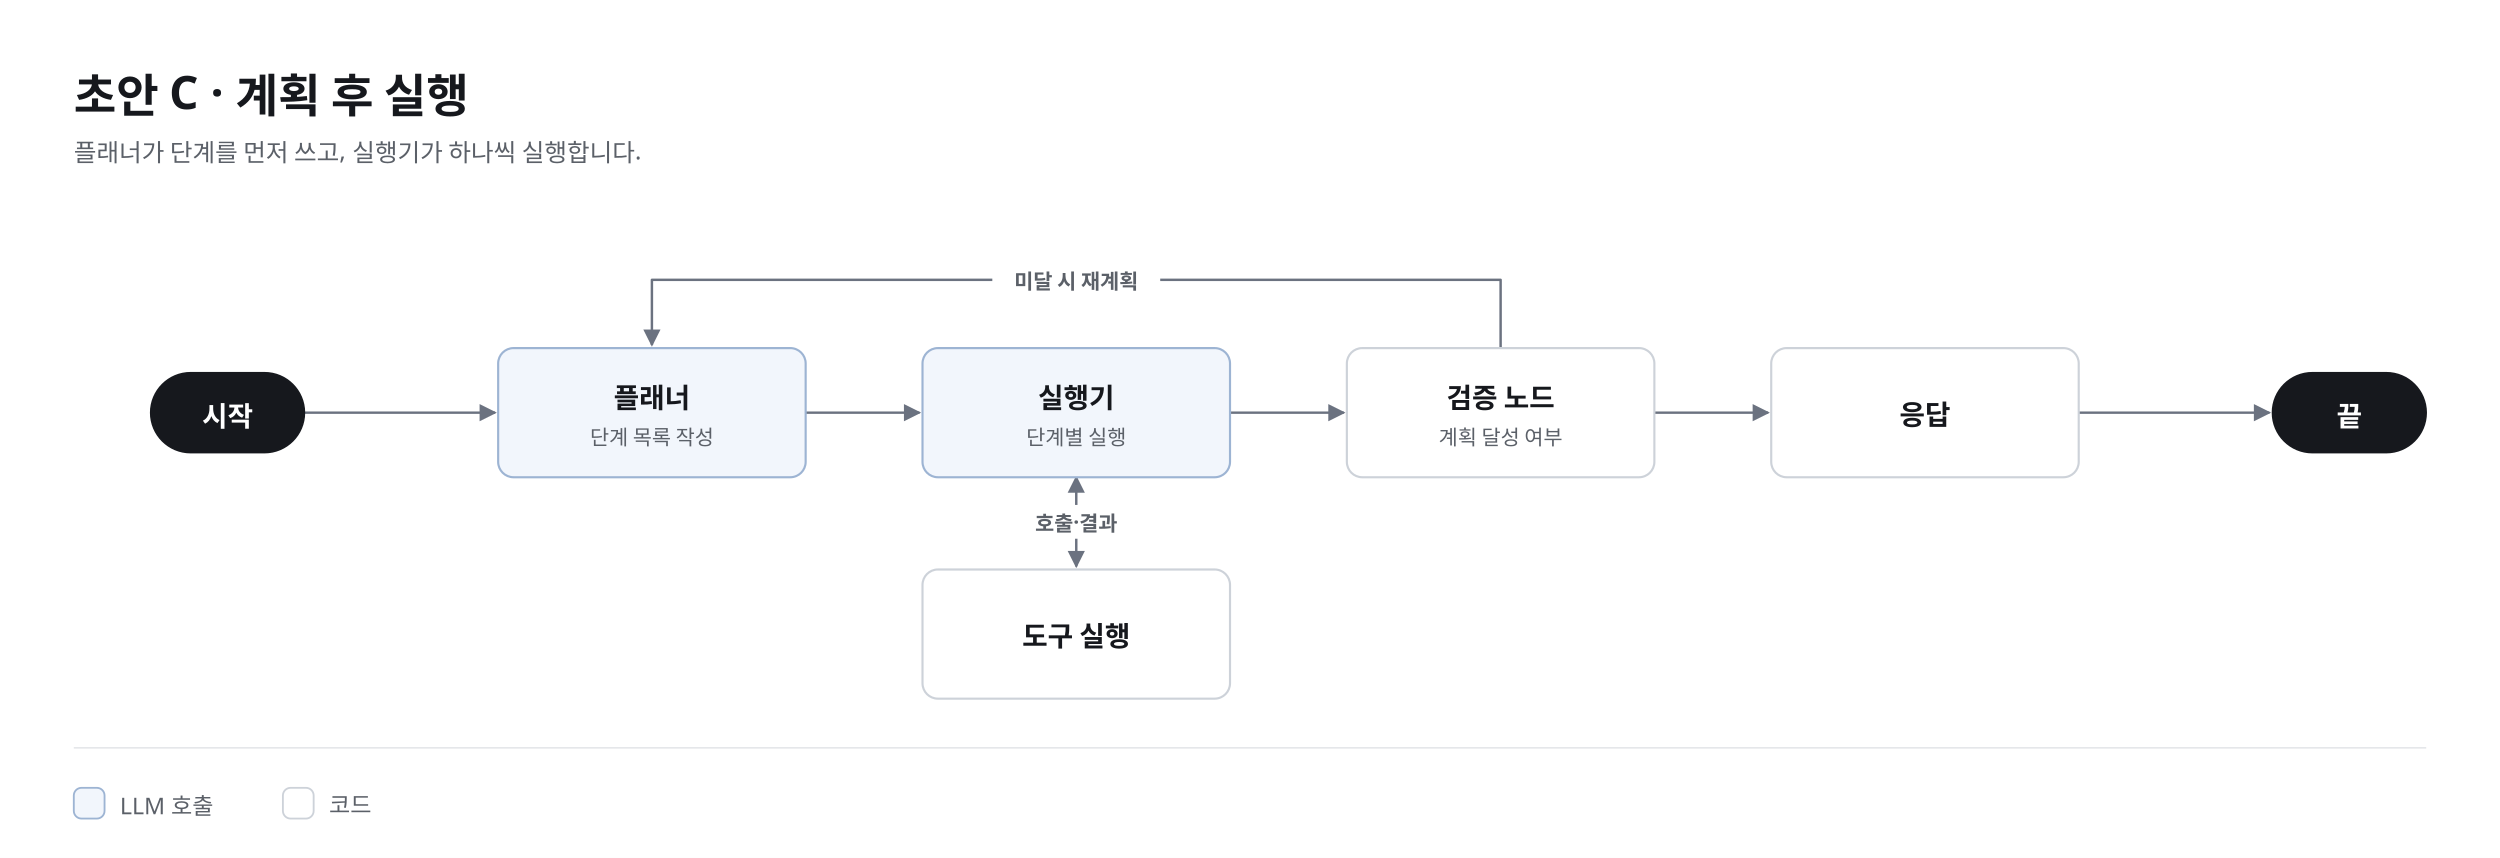
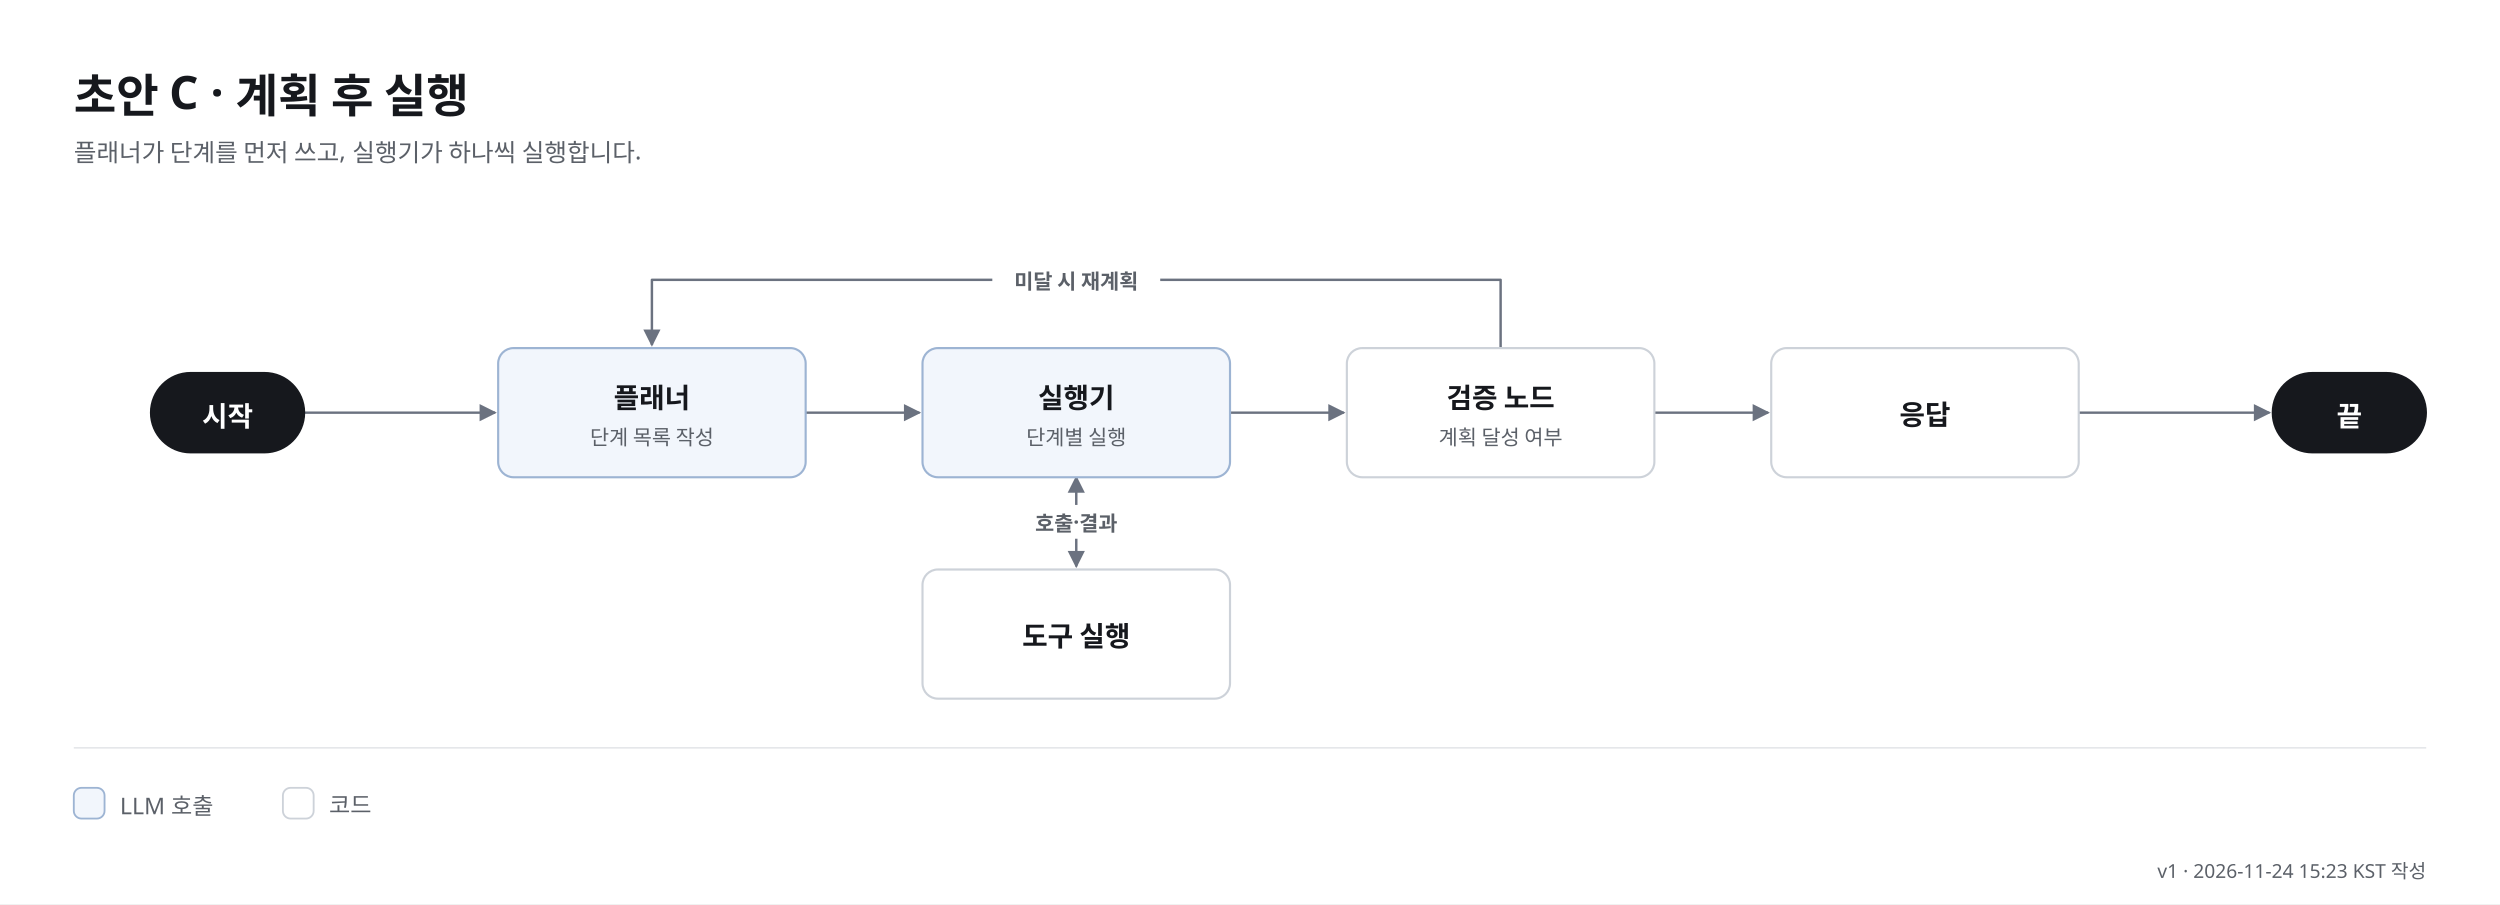
- <svg xmlns="http://www.w3.org/2000/svg" width="1626" height="558" viewBox="0 0 1626 558" font-family="Apple SD Gothic Neo, Pretendard, Noto Sans KR, sans-serif">
+ <svg xmlns="http://www.w3.org/2000/svg" data-spec-hash="2953a905c148" data-rev="1" data-stamp="2026-11-24 15:23 KST" width="1626" height="588" viewBox="0 0 1626 588" font-family="Apple SD Gothic Neo, Pretendard, Noto Sans KR, sans-serif">
  <defs>
    <marker id="ah" viewBox="0 0 10 10" refX="9" refY="5" markerWidth="7" markerHeight="7" orient="auto-start-reverse">
      <path d="M0 0L10 5L0 10z" fill="#6B7280" />
    </marker>
  </defs>
-   <rect width="1626" height="558" fill="#FFFFFF" />
+   <rect width="1626" height="588" fill="#FFFFFF" />
  <text x="48.0" y="60.0" font-size="30" font-weight="800" fill="#16181D" text-anchor="start" dominant-baseline="central">초안 C · 계획 후 실행</text>
  <text x="48.0" y="98.0" font-size="16" font-weight="400" fill="#5B6068" text-anchor="start" dominant-baseline="central">플래너가 단계를 먼저 쓰고, 실행기가 하나씩 실행합니다.</text>
  <path d="M198.0 268.4 L322.0 268.4" fill="none" stroke="#6B7280" stroke-width="1.6" stroke-linejoin="round" marker-end="url(#ah)" />
  <path d="M524.0 268.4 L598.0 268.4" fill="none" stroke="#6B7280" stroke-width="1.6" stroke-linejoin="round" marker-end="url(#ah)" />
  <path d="M700.0 310.4 L700.0 368.4" fill="none" stroke="#6B7280" stroke-width="1.6" stroke-linejoin="round" marker-start="url(#ah)" marker-end="url(#ah)" />
  <path d="M800.0 268.4 L874.0 268.4" fill="none" stroke="#6B7280" stroke-width="1.6" stroke-linejoin="round" marker-end="url(#ah)" />
  <path d="M1076.0 268.4 L1150.0 268.4" fill="none" stroke="#6B7280" stroke-width="1.6" stroke-linejoin="round" marker-end="url(#ah)" />
  <path d="M1352.0 268.4 L1476.0 268.4" fill="none" stroke="#6B7280" stroke-width="1.6" stroke-linejoin="round" marker-end="url(#ah)" />
  <path d="M976.0 226.4 L976.0 182.0 L424.0 182.0 L424.0 224.4" fill="none" stroke="#6B7280" stroke-width="1.6" stroke-linejoin="round" marker-end="url(#ah)" />
  <rect x="98.0" y="242.4" width="100.0" height="52.0" rx="26.0" fill="#16181D" stroke="#16181D" stroke-width="1" />
  <text x="148.0" y="269.4" font-size="18" font-weight="700" fill="#FFFFFF" text-anchor="middle" dominant-baseline="central">시작</text>
  <rect x="324.0" y="226.4" width="200.0" height="84.0" rx="10" fill="#F2F6FC" stroke="#9DB4D3" stroke-width="1.4" />
  <text x="424.0" y="257.4" font-size="18" font-weight="700" fill="#16181D" text-anchor="middle" dominant-baseline="central">플래너</text>
  <text x="424.0" y="283.4" font-size="13.5" font-weight="400" fill="#5B6068" text-anchor="middle" dominant-baseline="central">단계 목록 작성</text>
  <rect x="600.0" y="226.4" width="200.0" height="84.0" rx="10" fill="#F2F6FC" stroke="#9DB4D3" stroke-width="1.4" />
  <text x="700.0" y="257.4" font-size="18" font-weight="700" fill="#16181D" text-anchor="middle" dominant-baseline="central">실행기</text>
  <text x="700.0" y="283.4" font-size="13.5" font-weight="400" fill="#5B6068" text-anchor="middle" dominant-baseline="central">단계별 실행</text>
  <rect x="600.0" y="370.4" width="200.0" height="84.0" rx="10" fill="#FFFFFF" stroke="#CDD2D9" stroke-width="1.4" />
  <text x="700.0" y="412.4" font-size="18" font-weight="700" fill="#16181D" text-anchor="middle" dominant-baseline="central">도구 실행</text>
  <rect x="876.0" y="226.4" width="200.0" height="84.0" rx="10" fill="#FFFFFF" stroke="#CDD2D9" stroke-width="1.4" />
  <text x="976.0" y="257.4" font-size="18" font-weight="700" fill="#16181D" text-anchor="middle" dominant-baseline="central">검증 노드</text>
  <text x="976.0" y="283.4" font-size="13.5" font-weight="400" fill="#5B6068" text-anchor="middle" dominant-baseline="central">계획 달성 여부</text>
  <rect x="1152.0" y="226.4" width="200.0" height="84.0" rx="10" fill="#FFFFFF" stroke="#CDD2D9" stroke-width="1.4" />
  <text x="1252.0" y="268.4" font-size="18" font-weight="700" fill="#16181D" text-anchor="middle" dominant-baseline="central">응답</text>
  <rect x="1478.0" y="242.4" width="100.0" height="52.0" rx="26.0" fill="#16181D" stroke="#16181D" stroke-width="1" />
  <text x="1528.0" y="269.4" font-size="18" font-weight="700" fill="#FFFFFF" text-anchor="middle" dominant-baseline="central">끝</text>
  <rect x="663.0" y="328.4" width="74.1" height="22.0" rx="4" fill="#FFFFFF" stroke="#FFFFFF" stroke-width="0" />
  <text x="700.0" y="339.4" font-size="13.5" font-weight="700" fill="#5B6068" text-anchor="middle" dominant-baseline="central">호출·결과</text>
  <rect x="645.4" y="171.0" width="109.2" height="22.0" rx="4" fill="#FFFFFF" stroke="#FFFFFF" stroke-width="0" />
  <text x="700.0" y="182.0" font-size="13.5" font-weight="700" fill="#5B6068" text-anchor="middle" dominant-baseline="central">미달 시 재계획</text>
  <path d="M48.0 486.4 L1578.0 486.4" fill="none" stroke="#E3E5E8" stroke-width="1" stroke-linejoin="round" />
  <rect x="48.0" y="512.4" width="20.0" height="20.0" rx="5" fill="#F2F6FC" stroke="#9DB4D3" stroke-width="1.2" />
  <text x="78.0" y="522.4" font-size="15" font-weight="400" fill="#5B6068" text-anchor="start" dominant-baseline="central">LLM 호출</text>
  <rect x="184.0" y="512.4" width="20.0" height="20.0" rx="5" fill="#FFFFFF" stroke="#CDD2D9" stroke-width="1.2" />
  <text x="214.0" y="522.4" font-size="15" font-weight="400" fill="#5B6068" text-anchor="start" dominant-baseline="central">코드</text>
+   <text x="1578.0" y="565.0" font-size="12.5" font-weight="400" fill="#5B6068" text-anchor="end" dominant-baseline="central">v1 · 2026-11-24 15:23 KST 작성</text>
</svg>
